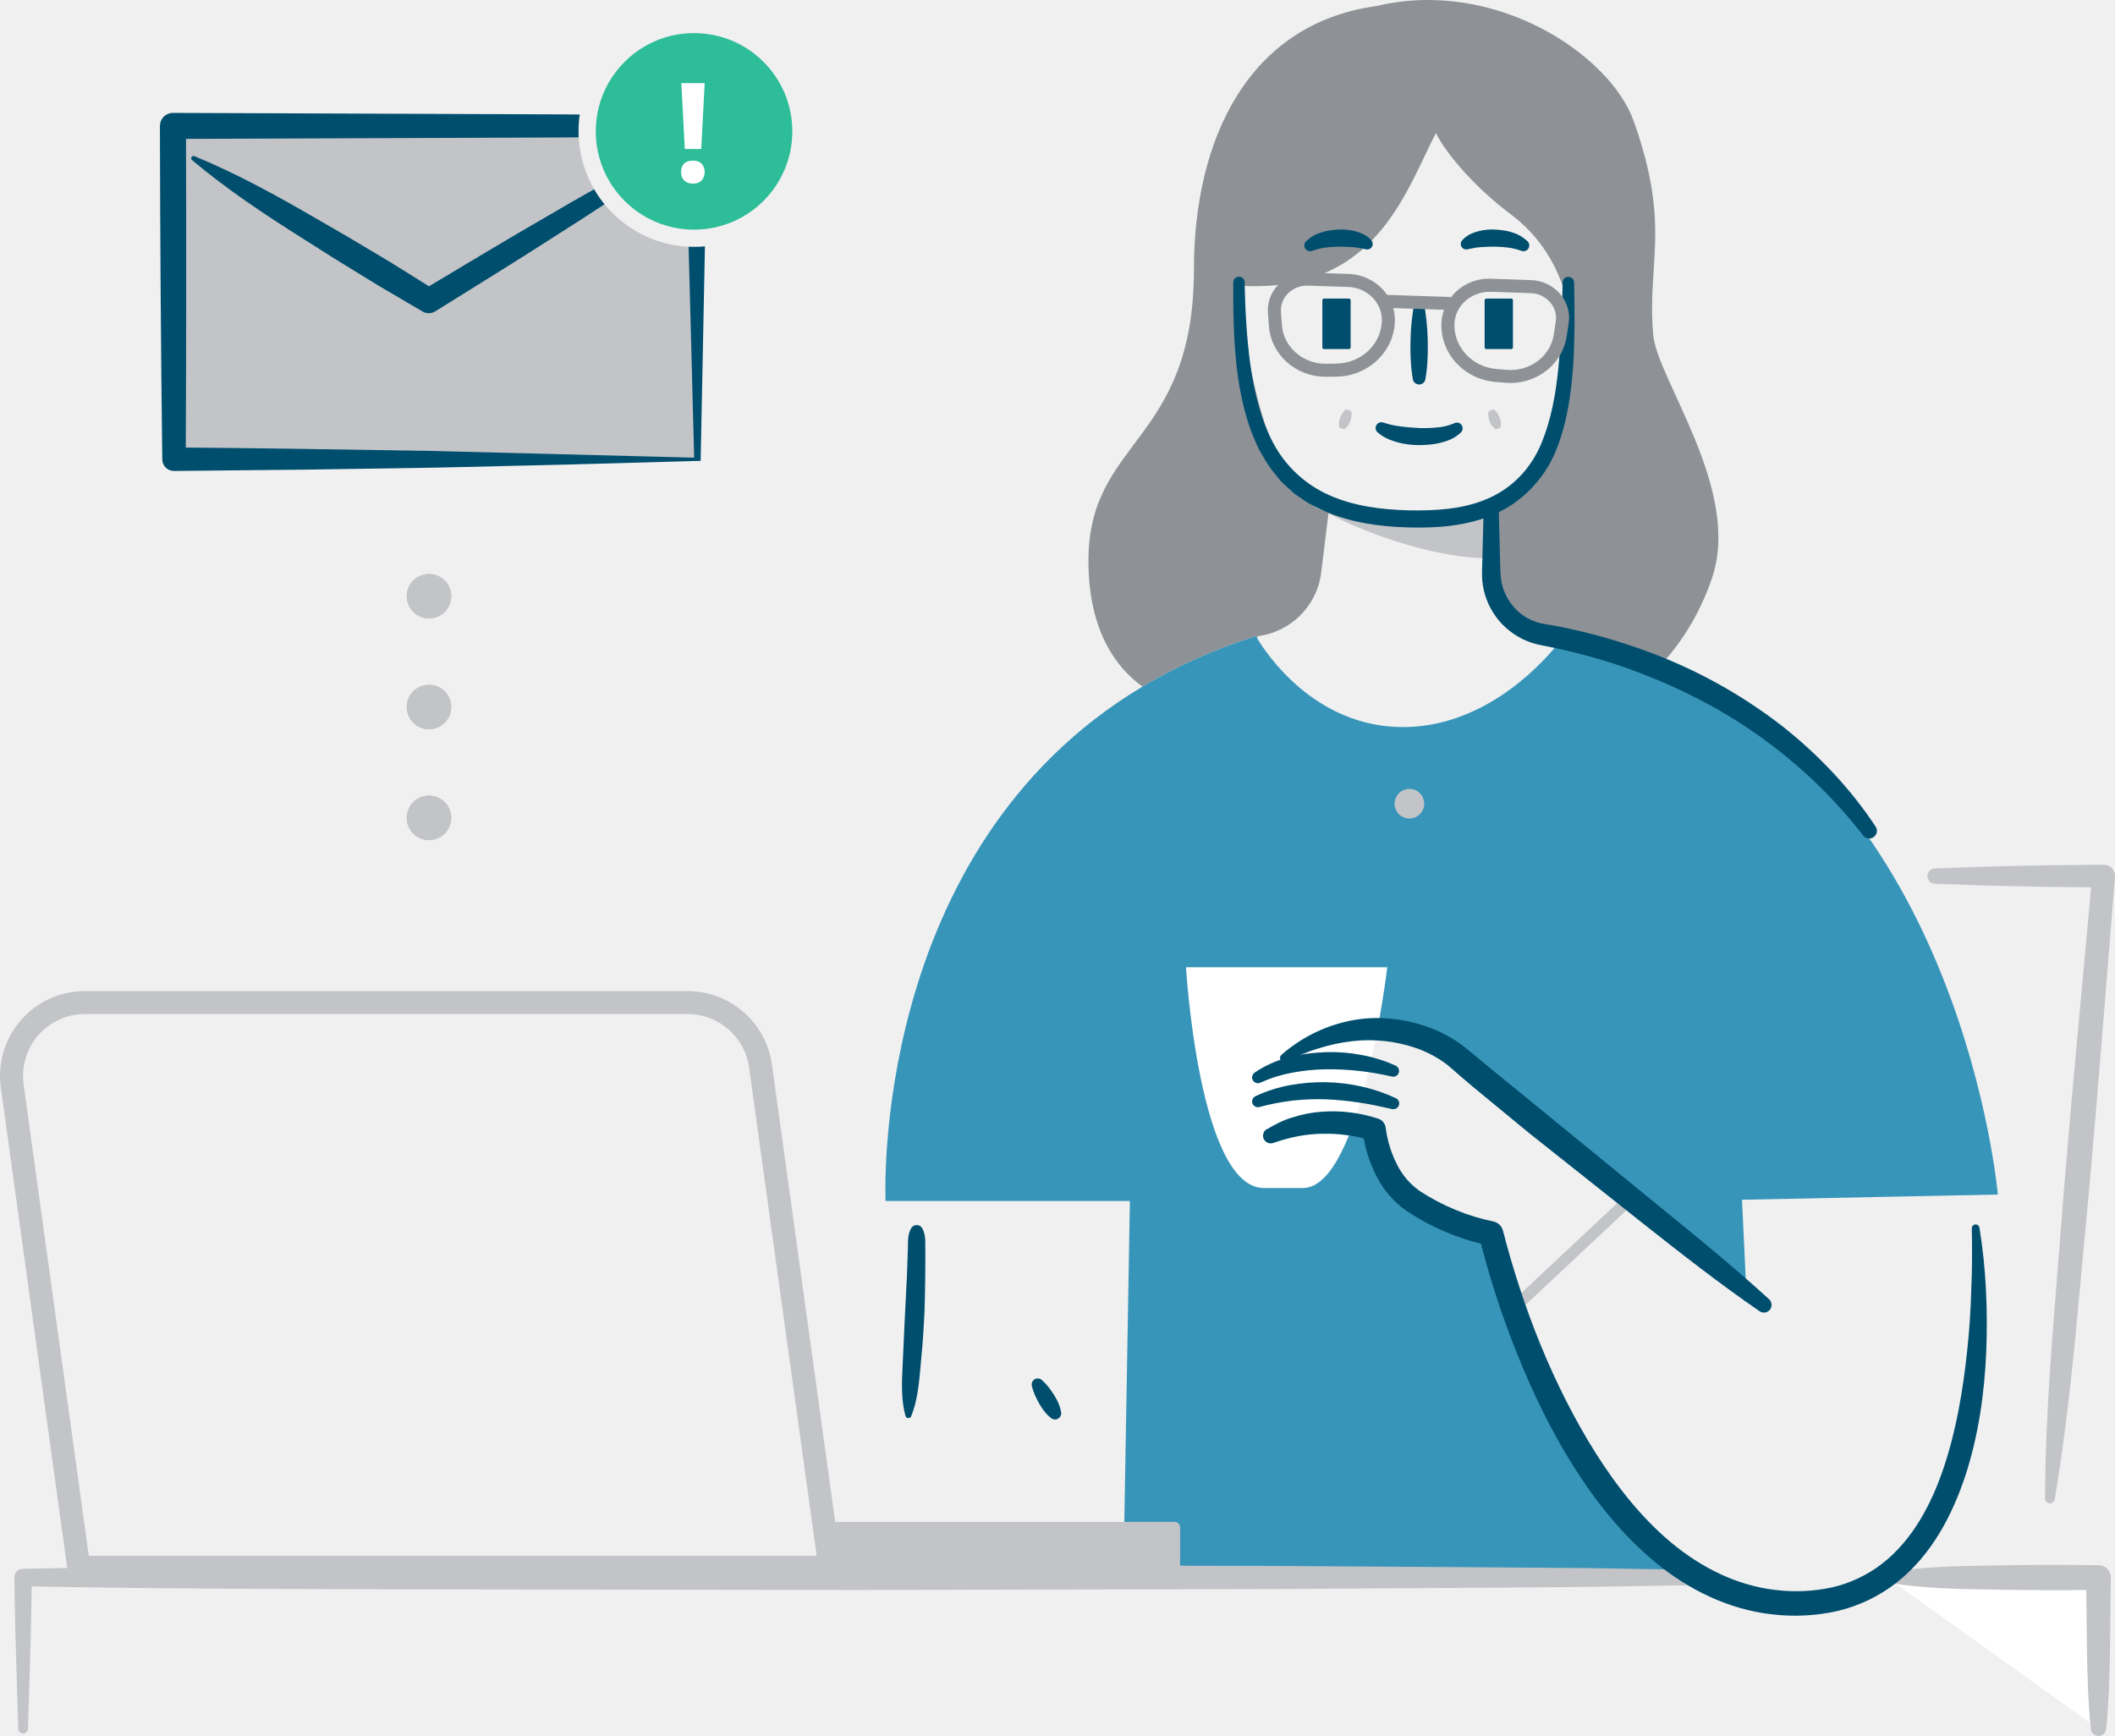
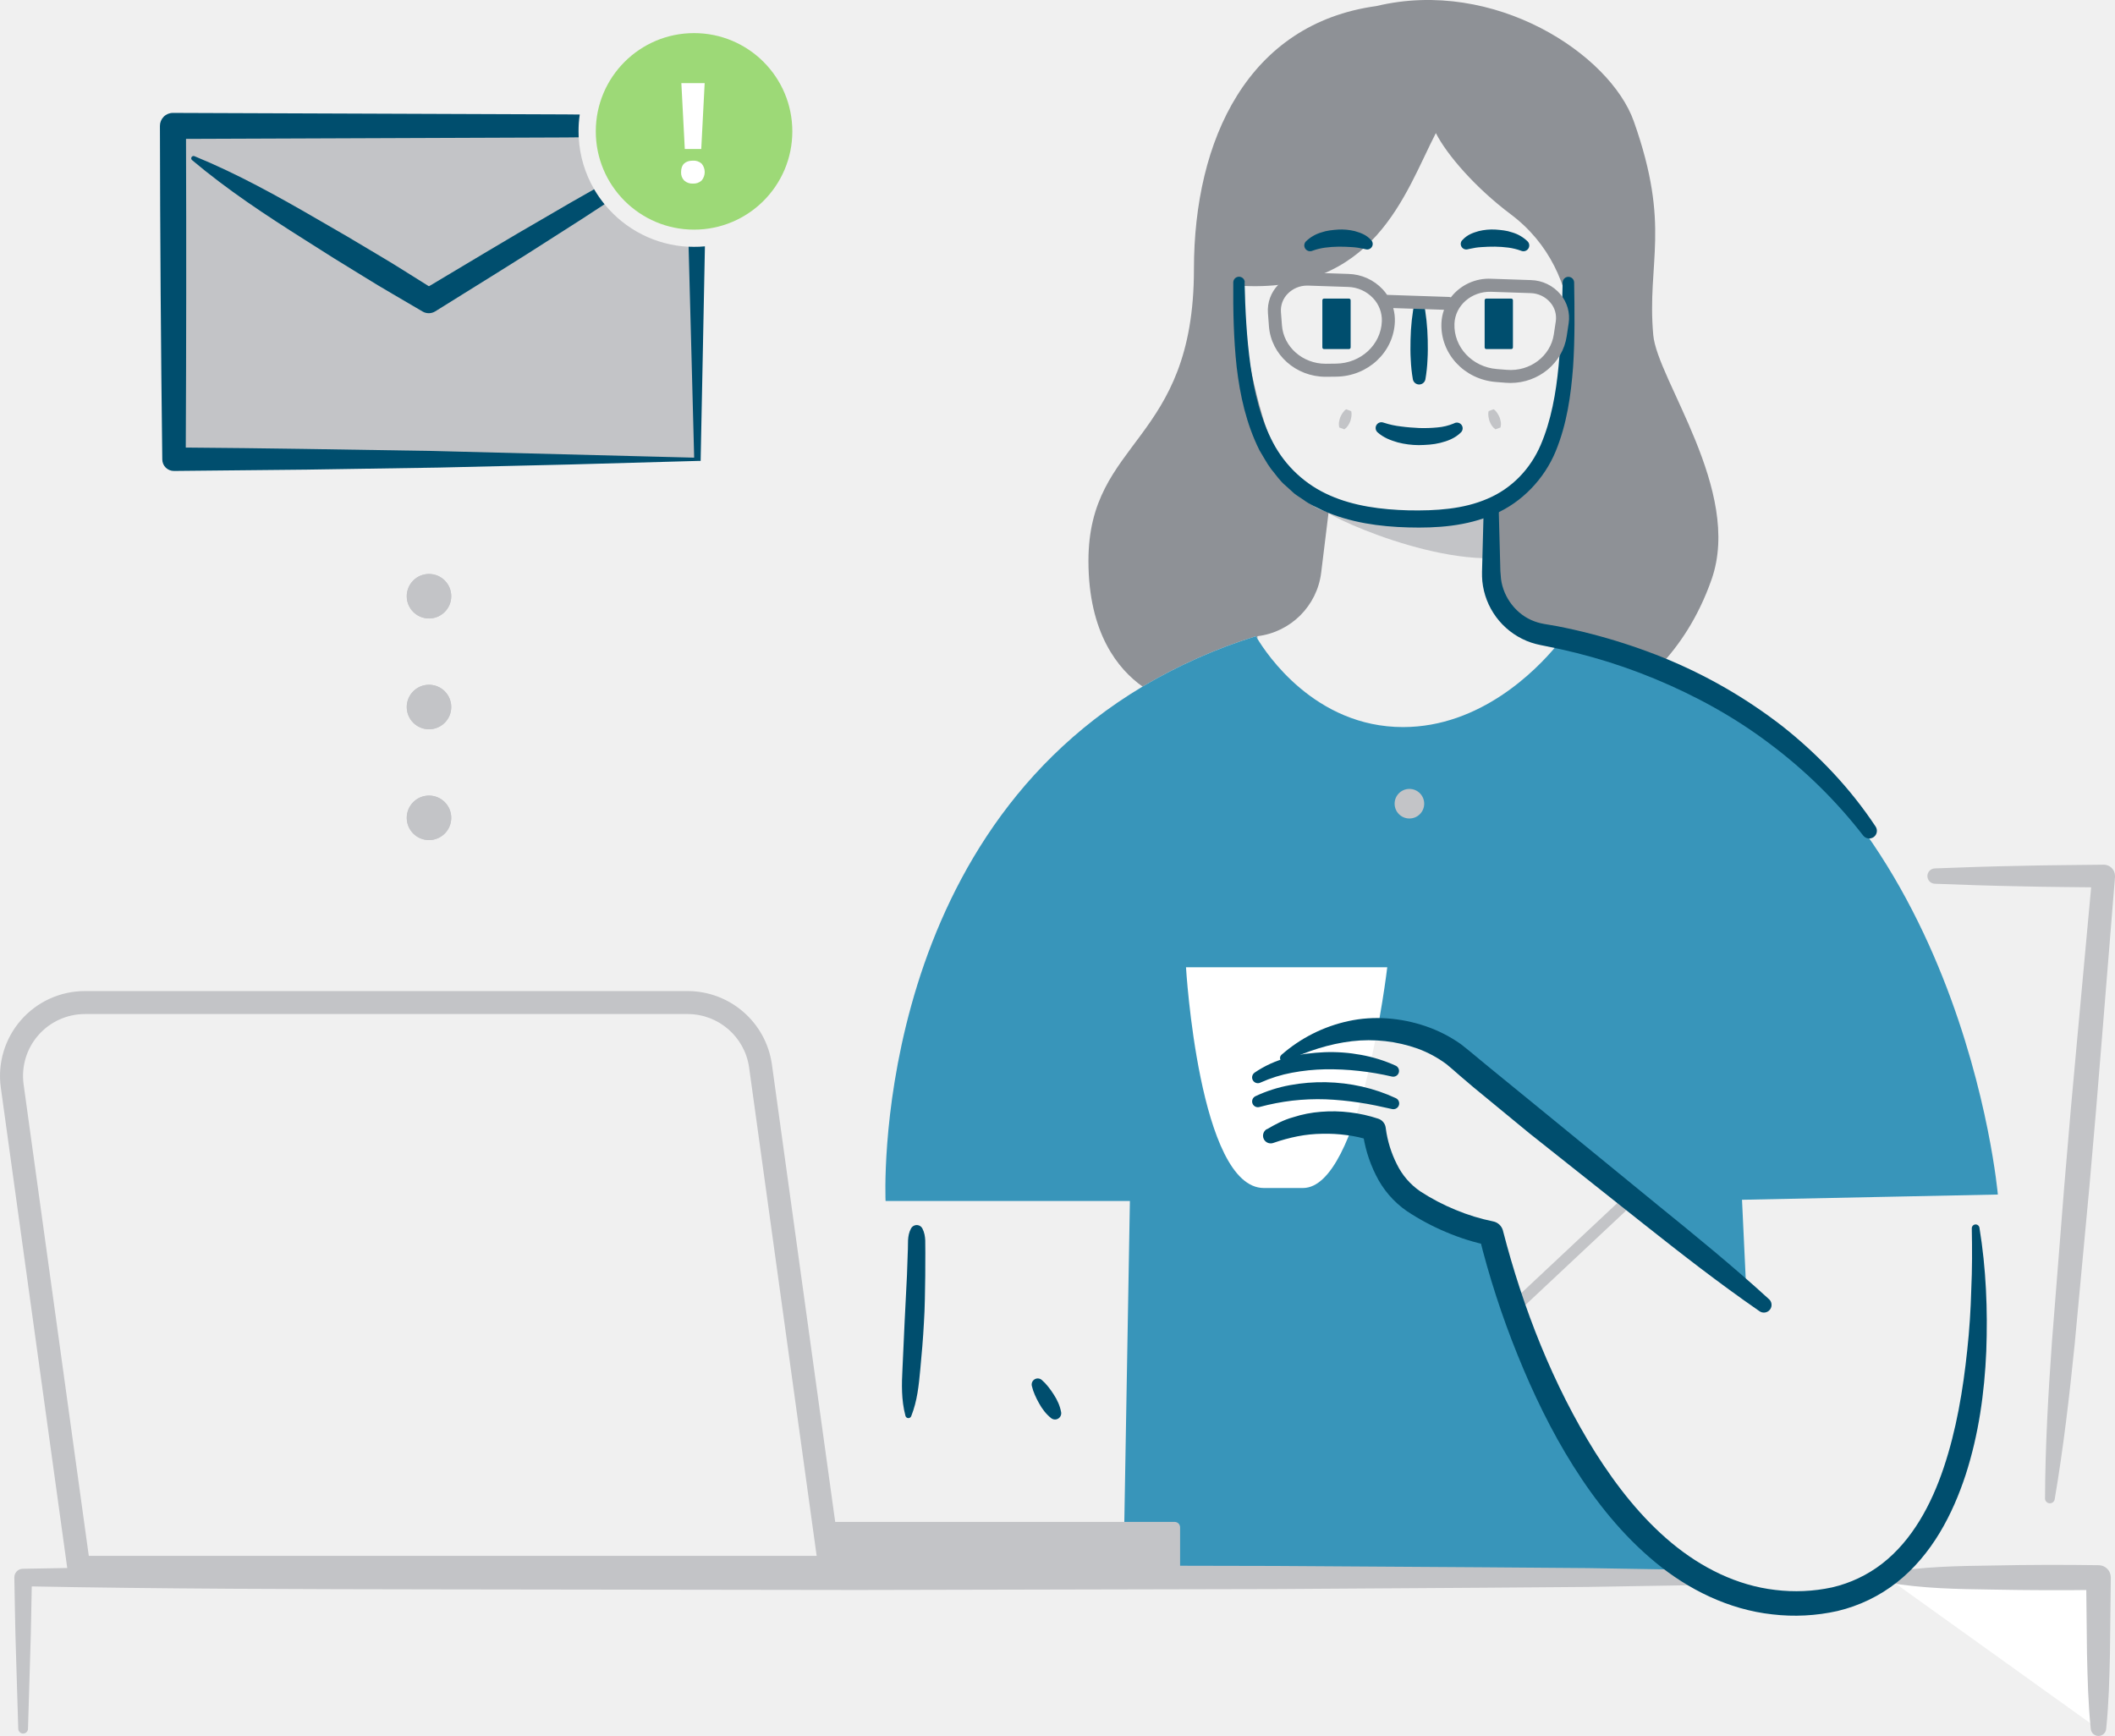
<svg xmlns="http://www.w3.org/2000/svg" viewBox="0 0 1578.26 1295.38">
  <path d="m513.84 184.13a86.1 86.1 0 0 1 -62.73-31.74q-2.15-2.64-4.09-5.44t-3.65-5.74a85.87 85.87 0 0 1 -11.52-38.67q-.12-2.25-.12-4.52c0-1.34 0-2.67.11-4h-302.77l.78 248.72h390.53l-.5-158.53h-2c-1.33.03-2.7-.01-4.04-.08z" fill="#c3c4c7" />
  <path d="m1112.73 416.58v-34.42c-43.6 7.44-82.36 11.16-116.27 0s53.29 35.36 116.27 34.42z" fill="#c3c4c7" />
  <rect fill="#004e6e" height="37.66" rx="1.23" width="21.1" x="986.77" y="222.82" />
  <path d="m1149.58 473.08a46.78 46.78 0 0 1 -40.14-44.7l-1.72-50.85s25.75-5.12 48.61-48.1c24.22-45.56 29.07-126-29.07-169.56-26.19-19.64-47.57-44.31-55.79-60.52-23.23 45.03-45.63 120.63-147.68 113.77 0 0 14.37 159.82 67.66 168.93l-5.55 45.22a54.48 54.48 0 0 1 -47.58 47.46v1.9c6.58 11 42.87 65.93 108.64 65.93 58 0 99.53-42.73 114.21-60.35v-7.47z" fill="none" />
  <path d="m938.32 476.63v-1.9a54.48 54.48 0 0 0 47.58-47.46l5.55-45.22c-53.29-9.11-67.66-168.93-67.66-168.93 102.07 6.86 124.46-68.75 147.68-113.81 8.22 16.21 29.6 40.88 55.79 60.52 58.14 43.6 53.29 124 29.07 169.56-22.85 43-48.61 48.1-48.61 48.1l1.72 50.85a46.78 46.78 0 0 0 40.14 44.73l11.6 1.66v7.47c3.81-4.58 5.82-7.47 5.82-7.47a349.71 349.71 0 0 1 72.38 21.3c13.17-14.06 27.77-34.76 37.91-63.86 23-66.06-40.64-148.84-43.6-182.24-4.84-54.67 13.47-80.46-14.53-159.46-17.66-49.81-103.68-107.15-192.12-85.94-95.52 13.09-136.1 99.35-136.1 196.42 0 130-78.72 126.43-78.72 217.55 0 54.25 22.32 81 40.39 93.84a396.9 396.9 0 0 1 84.63-37.61s.35.65 1.08 1.9z" fill="#8e9196" />
  <path d="m962.54 789.63c85.51-48.45 109.5-14.4 126 0 32.56 28.49 171.11 139 214.58 173.66l-3.19-68 190.91-3.91s-26.22-301.18-251.47-395.34a349.71 349.71 0 0 0 -72.38-21.3s-2 2.89-5.82 7.47c-14.67 17.63-56.22 60.35-114.21 60.35-65.78 0-102.06-55-108.64-65.93-.73-1.21-1.1-1.9-1.1-1.9a396.9 396.9 0 0 0 -84.63 37.61c-204.35 122.04-191.75 383.87-191.75 383.87h182.31l-4.88 281h430c-111.29-62.81-155.53-256.76-155.53-256.76s-29.07-4.84-58.14-24.22c-25.81-17.21-29.07-53.29-29.07-53.29s-39.55-3.73-72.67 4.84c-11.38 2.95-14.53-4.84-19.38-19.38s4.84-33.92 29.06-38.77z" fill="#3895ba" />
  <path d="m928.74 210.7c.48 20.78 1.53 41.53 4.38 61.91s7.72 40.41 17 58a87.32 87.32 0 0 0 42.2 39.07c18.05 8 38.51 10.61 58.84 11.16 20.26.37 40.82-.86 58.77-8.65 17.95-7.56 32-22 39.8-40.24s11.39-38.6 13.34-59.05 2.6-41.36 3-62.23a4.3 4.3 0 0 1 8.59 0c.34 20.93.62 42-.79 63.13-1.6 21.08-4.6 42.58-13 63s-25.21 38.21-45.88 46.94c-20.62 9-42.92 10.42-64.2 9.83s-43.17-3.52-63.47-12.58c-5-2.39-10.09-4.61-14.6-8-2.3-1.58-4.68-3-6.91-4.73l-6.22-5.65c-4.39-3.54-7.44-8.3-11-12.54-3.35-4.43-5.85-9.39-8.76-14.08-9.85-19.73-14.51-41-17-62.1-2.29-21.14-2.7-42.24-2.54-63.27a4.3 4.3 0 0 1 8.59-.07z" fill="#004e6e" />
  <path d="m1062.21 224.38a165.05 165.05 0 0 1 3.19 29.33c.1 4.89.14 9.78-.17 14.67a113 113 0 0 1 -1.57 14.67 4.76 4.76 0 0 1 -9.35 0 113 113 0 0 1 -1.57-14.67c-.31-4.89-.27-9.78-.17-14.67a165.25 165.25 0 0 1 3.19-29.33 3.3 3.3 0 0 1 6.44 0z" fill="#004e6e" />
  <rect fill="#004e6e" height="37.66" rx="1.23" width="21.1" x="1107.88" y="222.82" />
  <path d="m1032.84 315.5a63.14 63.14 0 0 0 12.61 2.73c4.48.62 9.07.93 13.66 1.17a103.28 103.28 0 0 0 13.6-.45 39.82 39.82 0 0 0 12-2.9l.67-.31a4.28 4.28 0 0 1 4.82 6.92c-4.61 4.56-10.13 6.46-15.39 7.8s-10.66 1.59-16 1.7a62.75 62.75 0 0 1 -15.82-2.05c-5.17-1.52-10.45-3.39-15.06-7.53a4.31 4.31 0 0 1 4.25-7.28zm58.3-136.23c3.83-4.27 8.18-5.59 12.29-6.81a42.69 42.69 0 0 1 12.53-1.15c4.15.32 8.35.66 12.42 2.1a27.62 27.62 0 0 1 11.56 6.72 4.33 4.33 0 0 1 -4.61 7.08l-.56-.21a45.41 45.41 0 0 0 -9.14-2.22 85.12 85.12 0 0 0 -10.05-.72c-3.39 0-6.79.06-10.07.33a50.93 50.93 0 0 0 -8.64 1.27l-1.76.39a4.13 4.13 0 0 1 -4-6.79zm-73.58 6.4a50.9 50.9 0 0 0 -8.64-1.27c-3.28-.28-6.69-.29-10.07-.33a85.12 85.12 0 0 0 -10.05.72 45.45 45.45 0 0 0 -9.14 2.22l-.55.2a4.33 4.33 0 0 1 -4.61-7.07 27.62 27.62 0 0 1 11.56-6.72c4.07-1.44 8.27-1.78 12.42-2.1a42.69 42.69 0 0 1 12.53 1.15c4.11 1.22 8.46 2.54 12.29 6.81a4.13 4.13 0 0 1 -3.95 6.79z" fill="#004e6e" />
  <path d="m1526.05 1118.15c.15-39 2.38-77.82 5.13-116.6l9.2-116.25q4.78-58.11 10.24-116.16l10.68-116.12 8.46 9.22c-21-.31-42-.31-63-.87-21-.38-42-1.08-63-1.9a5.73 5.73 0 0 1 0-11.45c21-.82 42-1.52 63-1.9 21-.55 42-.56 63-.87a8.38 8.38 0 0 1 8.5 8.26v.96l-9.42 116.25q-4.6 58.12-9.81 116.19l-10.85 116.1c-3.93 38.67-8.39 77.3-14.92 115.75a3.64 3.64 0 0 1 -7.23-.62z" fill="#c3c4c7" />
  <circle cx="1051.73" cy="599.74" fill="#c3c4c7" r="11.04" />
  <path d="m972.23 886.52h-29.07c-48.45 0-58.14-164.72-58.14-164.72h150.18s-19.36 164.72-62.97 164.72z" fill="#fff" />
  <path d="m999.41 318.99a10.78 10.78 0 0 1 -.22-4 22.39 22.39 0 0 1 .9-3.53c1.05-2.18 2.08-4.38 4.43-6.07l3.79 1.43c.64 2.82 0 5.15-.68 7.49a22.2 22.2 0 0 1 -1.66 3.25 10.78 10.78 0 0 1 -2.77 2.83zm116.53 1.39a10.82 10.82 0 0 1 -2.77-2.83 22.39 22.39 0 0 1 -1.65-3.25c-.65-2.34-1.33-4.66-.69-7.49l3.79-1.43c2.35 1.7 3.37 3.89 4.43 6.07a22.39 22.39 0 0 1 .9 3.53 10.78 10.78 0 0 1 -.22 4zm16.16 657.64a4.3 4.3 0 0 1 -2.94-7.43l77.52-72.67a4.3 4.3 0 1 1 5.87 6.28l-77.52 72.67a4.29 4.29 0 0 1 -2.93 1.15z" fill="#c3c4c7" />
  <path d="m1408.24 1177.2h157.67v113.04" fill="#fff" />
  <path d="m1408.25 1173.57c26.28-4.63 52.56-5 78.83-5.36q39.42-.81 78.83-.23h.22a9.1 9.1 0 0 1 9 9.21l-.62 56.52c-.27 9.42-.41 18.84-.85 28.26s-1 18.84-2 28.26a5.76 5.76 0 0 1 -11.46 0c-1-9.42-1.55-18.84-2-28.26s-.58-18.84-.85-28.26l-.62-56.52 9.22 9.22q-39.42.53-78.83-.23c-26.28-.37-52.55-.72-78.83-5.35a3.68 3.68 0 0 1 0-7.26zm-1394.62 116.67-1.7-56.52c-.66-18.84-.83-37.68-1.24-56.52a6.42 6.42 0 0 1 6.28-6.56h.29c103.8-2 207.61-2.18 311.41-2.34l311.41-.44 311.41.68 155.71 1 77.85.6 77.85 1.3a5.73 5.73 0 0 1 0 11.45l-77.85 1.3-77.85.6-155.71 1-311.41.68-311.41-.44c-103.8-.16-207.61-.3-311.41-2.34l6.56-6.56c-.41 18.84-.58 37.68-1.24 56.52l-1.69 56.52a3.63 3.63 0 0 1 -7.25 0z" fill="#c3c4c7" />
  <path d="m956.11 787.25a111.41 111.41 0 0 1 50.14-25.3c18.89-4.14 39.05-2.48 57.54 3.79a102.76 102.76 0 0 1 26.42 13.48c4.36 3.33 7.51 6.07 11 8.92l10.35 8.56 41.83 34.15 83.75 68.49c28 22.72 56 45.53 82.67 69.9a5.741 5.741 0 0 1 -7.13 9c-29.77-20.56-58.22-42.76-86.52-65.17l-84.84-67.33-41.88-34.47-10.38-8.84c-3.42-3-7.05-6.22-9.81-8.43a85 85 0 0 0 -21.37-11.51 108.78 108.78 0 0 0 -49.13-5.52c-16.71 2-33.32 7.29-49.41 15.08a2.89 2.89 0 0 1 -3.18-4.77z" fill="#004e6e" />
  <path d="m945.45 842.64c6.06-3.58 12.48-7 19.36-8.88a89.57 89.57 0 0 1 21-4.13 104.37 104.37 0 0 1 21.38.43 107 107 0 0 1 21.35 4.75 8.18 8.18 0 0 1 5.5 6.7l.08.63a83.73 83.73 0 0 0 8.3 26.74 52.52 52.52 0 0 0 17.42 20.14 158.12 158.12 0 0 0 26.31 13.79 149.36 149.36 0 0 0 28 8.61 9.47 9.47 0 0 1 7.4 6.92v.06c14.91 57.73 37.31 115 68.9 165.48 15.92 25.12 34.39 48.73 56.84 67.4s49 31.87 77.39 35.15a127.19 127.19 0 0 0 42.37-1.87 96.43 96.43 0 0 0 37.53-17.8c22.26-17.3 36.64-43.93 45.92-71.74 9.38-28 14.38-57.74 17.51-87.65 1.62-15 2.6-30.06 3-45.19.71-15.12.68-30.35.39-45.45v-.11a2.87 2.87 0 0 1 5.7-.52c5 30.51 6.24 61.34 5.1 92.29-1.34 30.9-5.66 62-15.34 92-9.75 29.69-25.11 59.61-51.29 80.36a114.52 114.52 0 0 1 -44.4 21.42 144.74 144.74 0 0 1 -48.64 2.5c-32.49-3.55-62.84-18.56-87.3-38.86-24.64-20.35-44.47-45.31-61.11-71.69s-30.15-54.54-41.75-83.25a653.78 653.78 0 0 1 -28.66-88.46l7.41 7a165 165 0 0 1 -32-10 176 176 0 0 1 -29.22-15.61 70.23 70.23 0 0 1 -23.22-27 100 100 0 0 1 -9.91-33.17l5.58 7.32a92.45 92.45 0 0 0 -17.43-3.91 114.48 114.48 0 0 0 -18.33-1 102.51 102.51 0 0 0 -18.24 1.88 133.29 133.29 0 0 0 -17.91 4.87l-.42.14a5.73 5.73 0 0 1 -4.7-10.38zm-8.61-24.63a105 105 0 0 1 25.73-8.25 134 134 0 0 1 53.75 1.07 126.45 126.45 0 0 1 25.36 8.67 4.32 4.32 0 0 1 2 5.76 4.37 4.37 0 0 1 -4.88 2.34c-8.3-1.87-16.51-3.69-24.79-4.87a223.11 223.11 0 0 0 -24.84-2.41 168.71 168.71 0 0 0 -24.84 1 171.5 171.5 0 0 0 -24.51 4.75 4.31 4.31 0 0 1 -5.31-3 4.36 4.36 0 0 1 2.33-5.06zm-.73-17.53a79.12 79.12 0 0 1 25.25-11.39c8.87-2.55 18-3.47 27.12-3.92a124.13 124.13 0 0 1 27.21 2 108.56 108.56 0 0 1 26 8.15 4.32 4.32 0 0 1 -2.85 8.06 209.64 209.64 0 0 0 -24.91-4.26 201.58 201.58 0 0 0 -25.06-1.19 149.3 149.3 0 0 0 -24.82 2.56 103.2 103.2 0 0 0 -23.49 7.37l-.13.06a4.31 4.31 0 0 1 -4.3-7.42z" fill="#004e6e" />
  <path d="m1164.44 219.6a29.79 29.79 0 0 0 -21.92-10.59l-29.72-1a35.86 35.86 0 0 0 -30.13 13.87 4.82 4.82 0 0 0 -1.46-.3l-46-1.54h-.12a35 35 0 0 0 -3.31-4.15 36.29 36.29 0 0 0 -25.54-11.48l-29.74-1a30.64 30.64 0 0 0 -22.63 9.09 27.31 27.31 0 0 0 -7.7 21.17l.74 9.76c1.59 21.26 20.11 37.73 42.28 37.73h.56l7.4-.09c23.68-.29 42.89-18.29 43.73-41a33.23 33.23 0 0 0 -1.21-10.18l37.89 1.27a33.44 33.44 0 0 0 -1.94 10.05c-.83 22.69 17 41.95 40.62 43.83l7.37.59c1.19.1 2.37.14 3.55.14 20.86 0 38.94-14.74 41.95-34.86l1.46-9.69a27.17 27.17 0 0 0 -6.13-21.62zm-133.27 20.13c-.65 17.5-15.65 31.39-34.14 31.62l-7.4.09h-.44c-17.1 0-31.38-12.54-32.58-28.73l-.74-9.76a17.67 17.67 0 0 1 5-13.71 20.16 20.16 0 0 1 14.59-6.12h.7l29.73 1a26.58 26.58 0 0 1 18.75 8.39 23.83 23.83 0 0 1 6.53 17.23zm129.79.08-1.46 9.69c-2.42 16.23-17.78 27.93-35.11 26.48l-7.37-.59c-18.41-1.48-32.32-16.32-31.68-33.8.51-13.65 12.71-24.21 27.12-23.86l29.72 1a20 20 0 0 1 14.78 7.09 17.55 17.55 0 0 1 4 13.99z" fill="#8e9196" />
  <path d="m688.33 916.78c3 5.86 1.89 11.72 2.17 17.59l-.06 17.6c-.2 11.73-.24 23.49-1 35.2-.6 11.72-1.63 23.38-2.73 35s-2.2 23.22-6.75 34.63a2.26 2.26 0 0 1 -4.29-.26c-3.15-11.9-2.83-23.61-2.22-35.26s1-23.3 1.6-34.89l1.75-34.78.6-17.41c.44-5.81-.69-11.61 2.39-17.43a4.84 4.84 0 0 1 6.53-2.06 4.94 4.94 0 0 1 2.01 2.07zm88.96 112.87a36.61 36.61 0 0 1 5 5.26 61.86 61.86 0 0 1 4.09 5.78 40.35 40.35 0 0 1 3.36 6.22 31.78 31.78 0 0 1 2.12 7 4.65 4.65 0 0 1 -7.37 4.42 31.78 31.78 0 0 1 -5.15-5.15 40.23 40.23 0 0 1 -3.9-5.89 61.41 61.41 0 0 1 -3.18-6.33 36.58 36.58 0 0 1 -2.3-6.85 4.54 4.54 0 0 1 7.37-4.42zm341.16-646.96.67 25.1.34 12.55a105.76 105.76 0 0 0 .63 11.73c1.82 14.13 11.75 26.75 24.81 31.54a36 36 0 0 0 5 1.5l2.54.52 3.14.53q6.32 1 12.58 2.36 12.53 2.62 24.87 6a431.85 431.85 0 0 1 48.49 16.34 375.42 375.42 0 0 1 88.6 51.1c26.83 21.24 50.65 46.36 69.47 74.78a5.73 5.73 0 0 1 -9.3 6.69 364.31 364.31 0 0 0 -70-68.68c-26.11-19.73-55-35.56-85.27-48.12a414.88 414.88 0 0 0 -46.44-16.13q-11.84-3.35-23.86-6l-12-2.51-3-.6-3.58-.83a51.75 51.75 0 0 1 -7-2.34 54.13 54.13 0 0 1 -33-44.54 65.09 65.09 0 0 1 -.22-7.06l.17-6.27.33-12.55.67-25.1a5.73 5.73 0 0 1 11.46 0z" fill="#004e6e" />
  <g fill="#c3c4c7">
    <circle cx="320.13" cy="610.28" r="16.6" />
    <circle cx="320.13" cy="527.59" r="16.6" />
    <circle cx="320.13" cy="444.91" r="16.6" />
    <circle cx="320.13" cy="610.28" r="16.6" />
    <circle cx="320.13" cy="527.59" r="16.6" />
    <circle cx="320.13" cy="444.91" r="16.6" />
  </g>
-   <circle cx="517.92" cy="98.03" fill="#2ebd99" r="73.33" />
+   <circle cx="517.92" cy="98.03" fill="#9dd977" r="73.33" />
  <path d="m431.84 102.55-9.86.1-97.63.37-185.52.7q.48 115.17-.18 230.34c29.1.14 58.21.59 87.37 1l96.54 1.53 195.43 5v-1.18c-1.27-52.74-2.84-104.69-4.13-156.2a86.33 86.33 0 0 1 -82.02-81.66z" fill="none" />
  <path d="m513.84 184.13c1.29 51.5 2.86 103.46 4.13 156.2v1.18l-195.43-5-96.54-1.53c-29.17-.38-58.28-.84-87.37-1q.57-115.17.18-230.34l185.52-.7 97.63-.37 9.86-.1q-.12-2.25-.12-4.52a86.52 86.52 0 0 1 .92-12.49l-10.66-.1-97.63-.37-195.27-.74h-.05a9.68 9.68 0 0 0 -9.67 9.7v.05q.2 124.36 1.76 248.72v.15a8.66 8.66 0 0 0 8.74 8.57l99.11-1 98.73-1.53 97.72-2.3 96.19-2.69h1.24c1-52.68 2.23-106.15 3.2-160.09-2.67.25-5.38.39-8.12.39-1.36.02-2.73-.02-4.07-.09z" fill="#004e6e" />
  <path d="m324.75 216.53-4.69-2.91-4.91 2.93z" fill="#004e6e" />
  <path d="m508.24 128.43q0-4.23 2.27-6.39t6.59-2.16a8.92 8.92 0 0 1 6.47 2.21 9.78 9.78 0 0 1 0 12.61 8.76 8.76 0 0 1 -6.44 2.29 9 9 0 0 1 -6.54-2.24 8.38 8.38 0 0 1 -2.35-6.32zm15.05-17.22h-12.28l-2.57-49.18h17.4z" fill="#fff" />
  <path d="m880.61 1169.59h-261.35l-4-33.91h261.4a4 4 0 0 1 3.95 3.95z" fill="#c3c4c7" />
  <path d="m619.26 1178.18h-560.48a8.59 8.59 0 0 1 -8.51-7.42l-49.67-359.21a63.35 63.35 0 0 1 62.75-72h449.91a63.6 63.6 0 0 1 62.75 54.68l51.76 374.15a8.58 8.58 0 0 1 -8.51 9.77zm-553-17.18h543.14l-50.4-364.45a46.36 46.36 0 0 0 -45.74-39.85h-449.9a46.17 46.17 0 0 0 -45.74 52.51z" fill="#c3c4c7" />
  <path d="m320.05 213.62c-13-8.08-25.81-16.38-39-24.09q-22-13.29-44.3-26c-29.62-17.2-59.59-33.84-91.66-47a1.74 1.74 0 0 0 -1.78 2.94c26.51 22.33 55.14 41.18 84.11 59.46q21.62 13.89 43.58 27.21c14.51 9.1 29.46 17.46 44.18 26.22l.15.09a9.09 9.09 0 0 0 9.45-.11c30.8-19.23 61.76-38.2 92.26-57.92q17.14-10.82 34.05-22a86.59 86.59 0 0 1 -7.75-11.18q-17.34 9.74-34.47 19.82c-29.84 17.15-59.27 35-88.82 52.59" fill="#004e6e" />
</svg>
